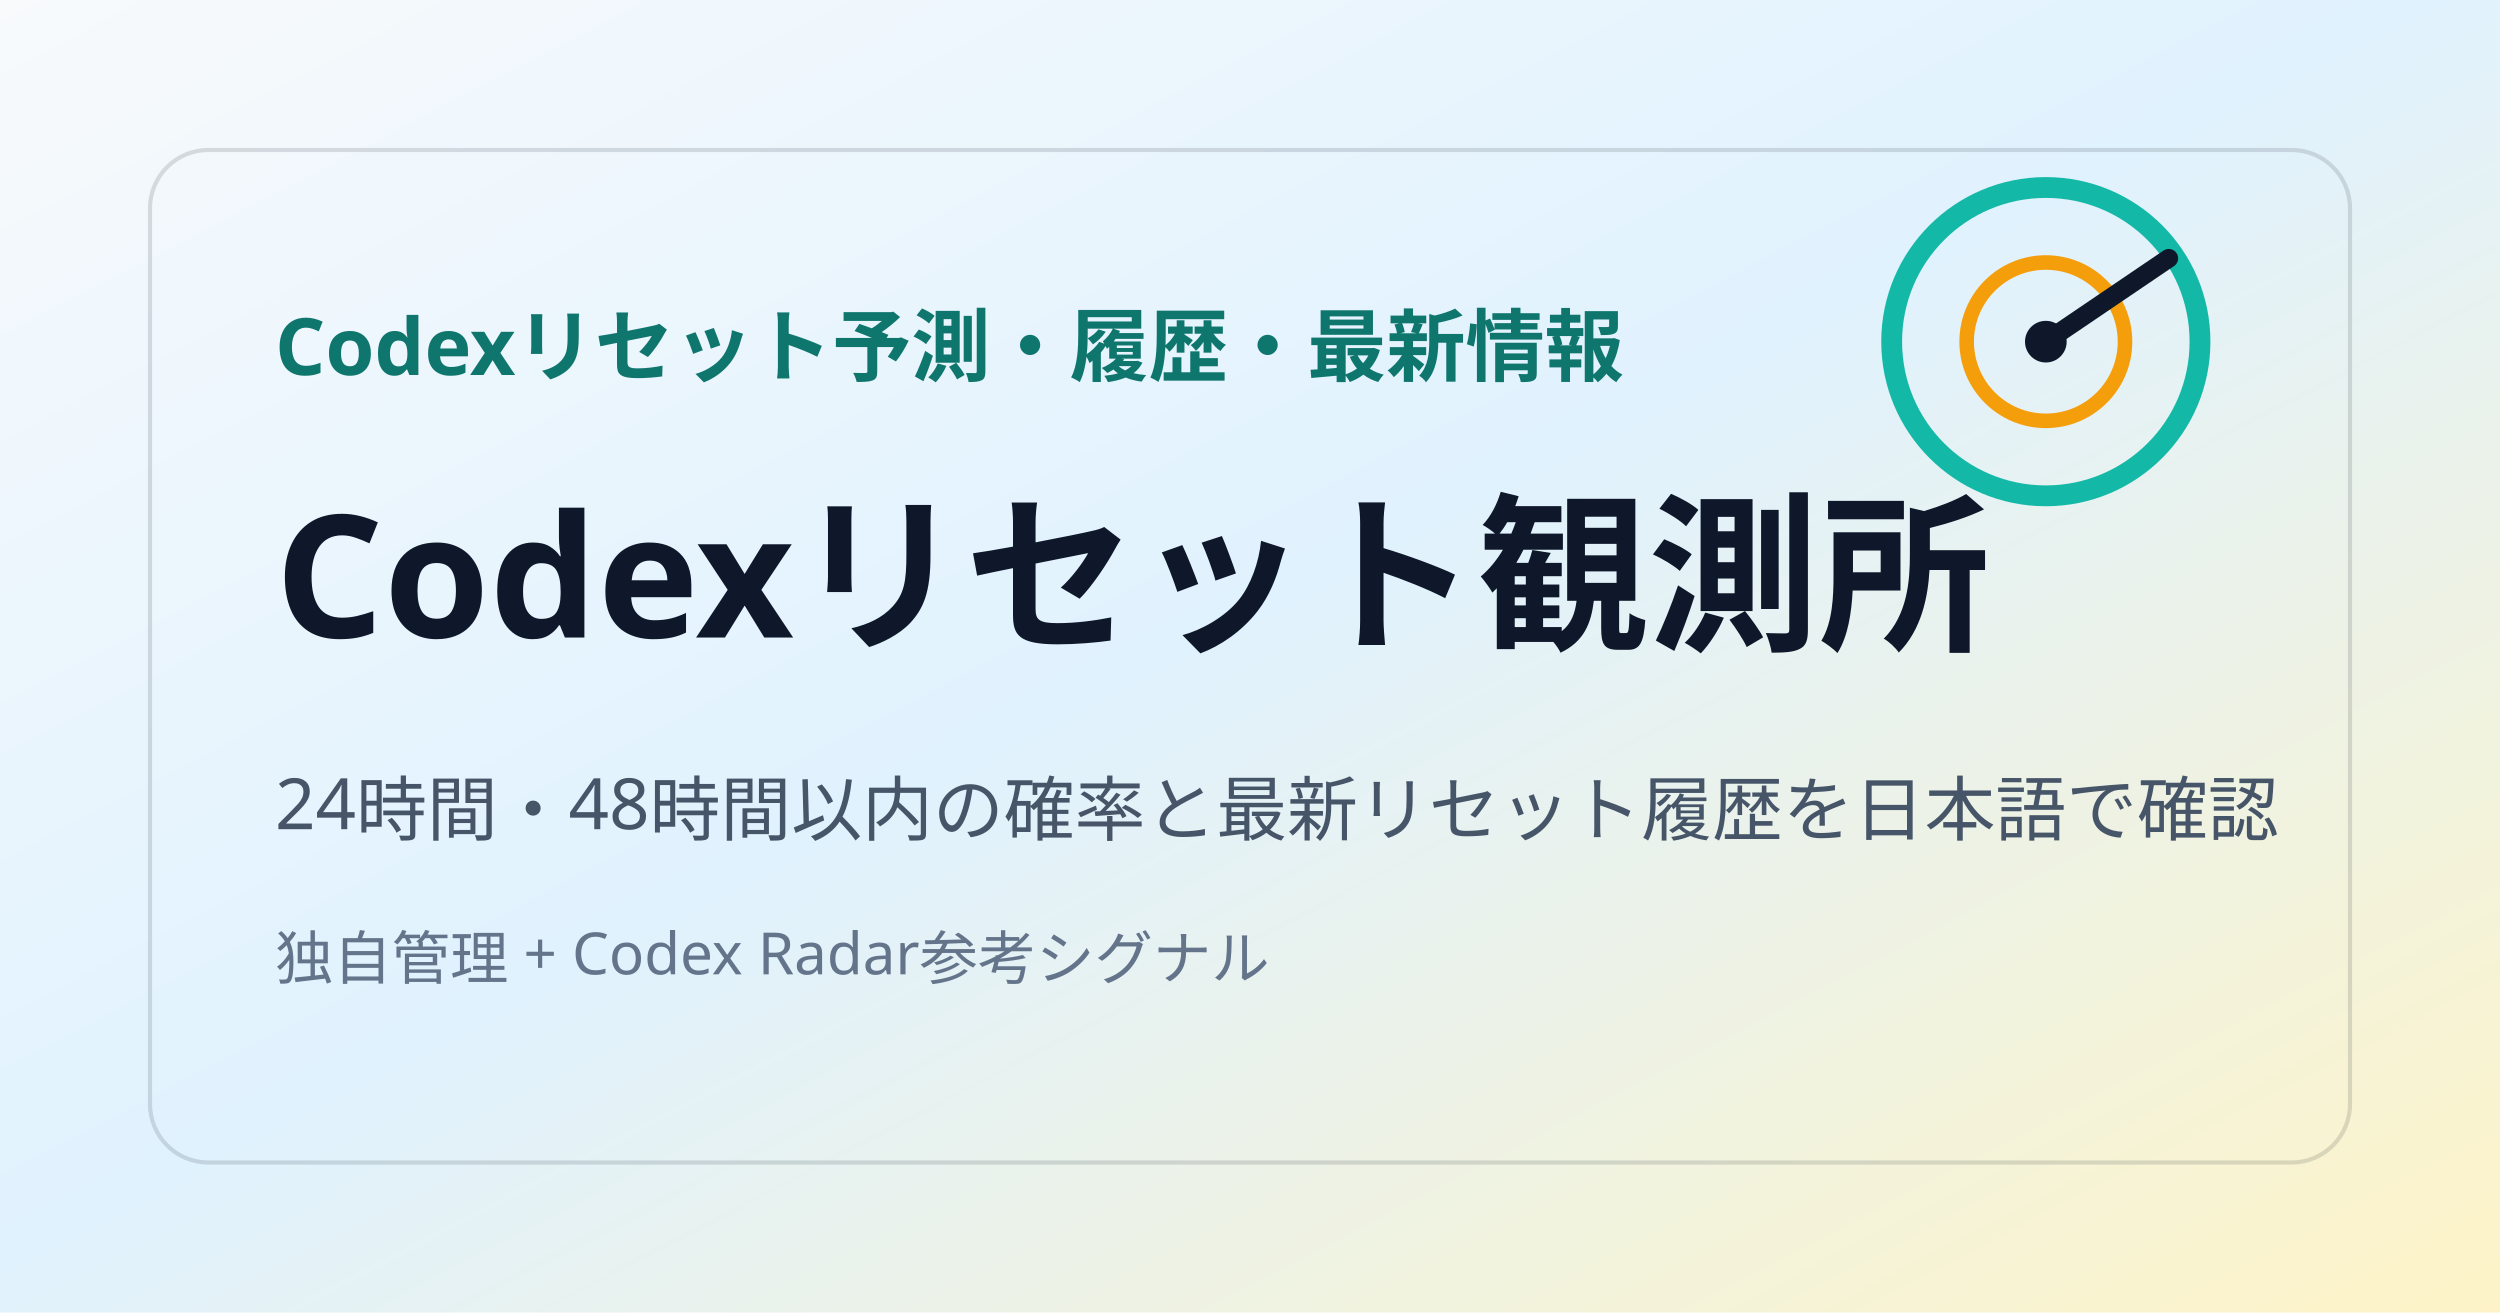
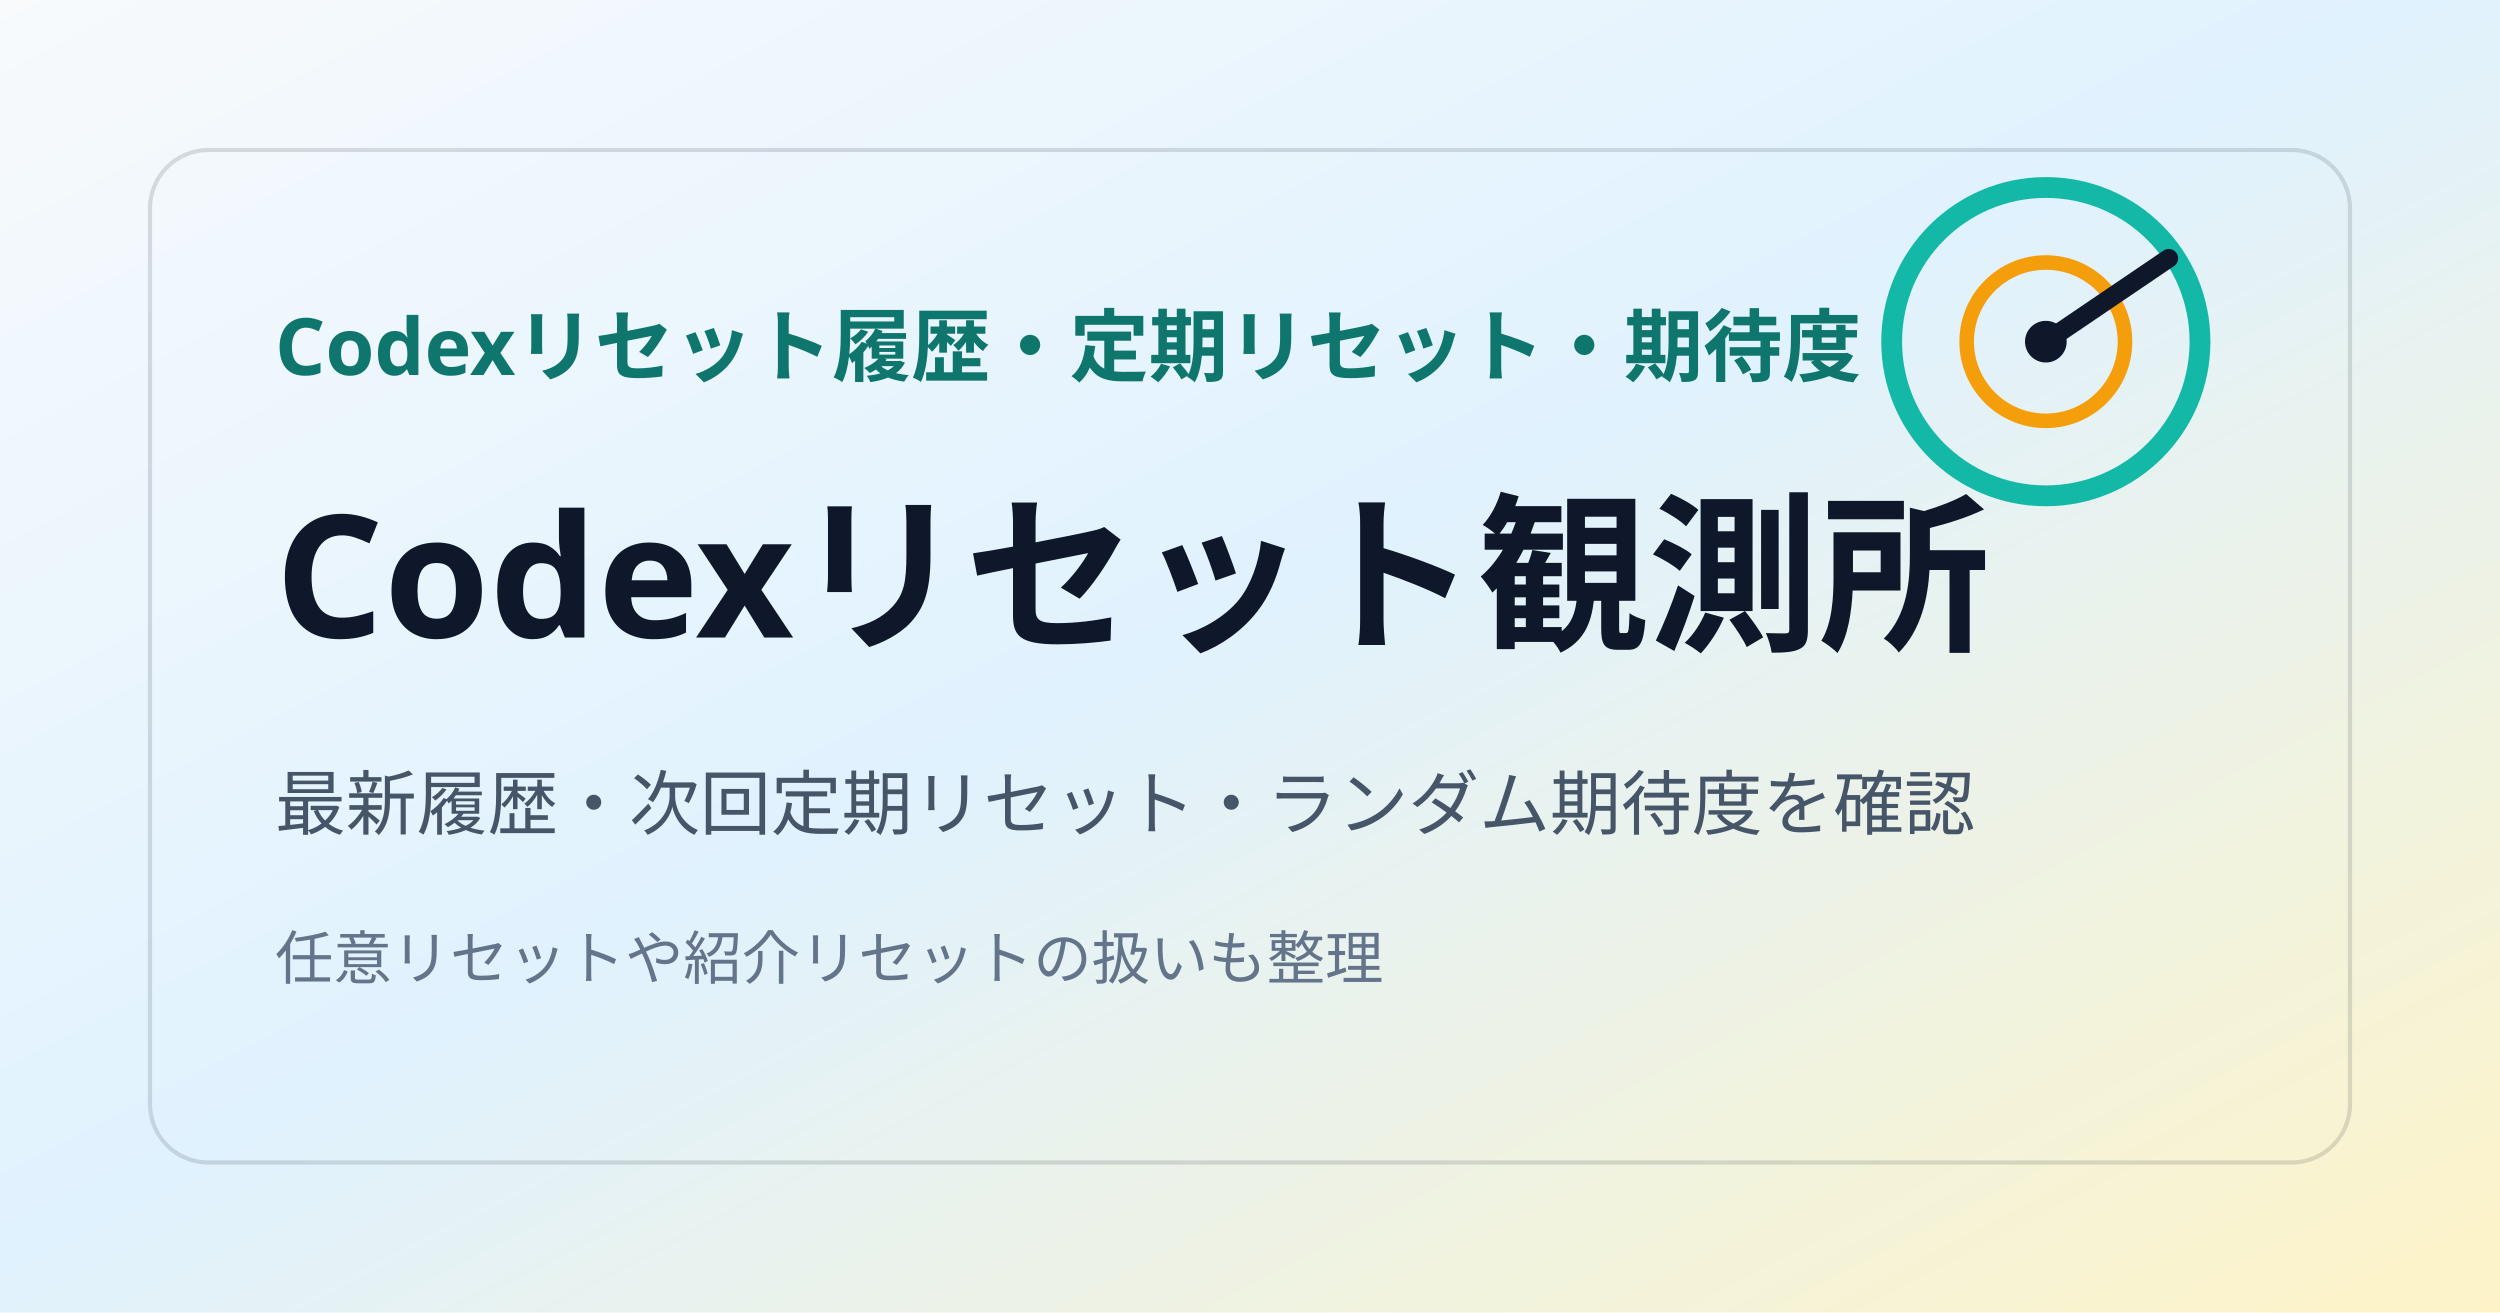
<svg xmlns="http://www.w3.org/2000/svg" width="1200" height="630" viewBox="0 0 1200 630">
  <defs>
    <linearGradient id="bg" x1="0" x2="1" y1="0" y2="1">
      <stop offset="0%" stop-color="#f8fafc" />
      <stop offset="48%" stop-color="#e0f2fe" />
      <stop offset="100%" stop-color="#fef3c7" />
    </linearGradient>
  </defs>
  <rect width="1200" height="630" fill="url(#bg)" />
  <rect x="72" y="72" width="1056" height="486" rx="28" fill="none" stroke="#0f172a" stroke-opacity="0.14" stroke-width="2" />
  <circle cx="982" cy="164" r="74" fill="none" stroke="#14b8a6" stroke-width="10" />
  <circle cx="982" cy="164" r="38" fill="none" stroke="#f59e0b" stroke-width="7" />
  <path d="M982 164 1041 124" stroke="#0f172a" stroke-width="9" stroke-linecap="round" />
  <circle cx="982" cy="164" r="10" fill="#0f172a" />
-   <text x="132" y="180" fill="#0f766e" font-family="sans-serif" font-size="38" font-weight="700">Codexリセット予測・履歴・最新情報</text>
+   <text x="132" y="180" fill="#0f766e" font-family="sans-serif" font-size="38" font-weight="700">Codexリセット履歴・定期リセット・期待度</text>
  <text x="132" y="306" fill="#0f172a" font-family="sans-serif" font-size="82" font-weight="800">Codexリセット観測所</text>
-   <text x="132" y="398" fill="#475569" font-family="sans-serif" font-size="34" font-weight="500">24時間・48時間以内の確率と最新リセット履歴を日本語で確認</text>
-   <text x="132" y="470" fill="#64748b" font-family="sans-serif" font-size="28" font-weight="500">独自管理 + Codex Radar参考シグナル</text>
+   <text x="132" y="398" fill="#475569" font-family="sans-serif" font-size="34" font-weight="500">最新履歴・次回定期リセット・ランダム期待度を確認</text>
+   <text x="132" y="470" fill="#64748b" font-family="sans-serif" font-size="28" font-weight="500">任意リセットや紹介リセットの扱いも整理</text>
</svg>
